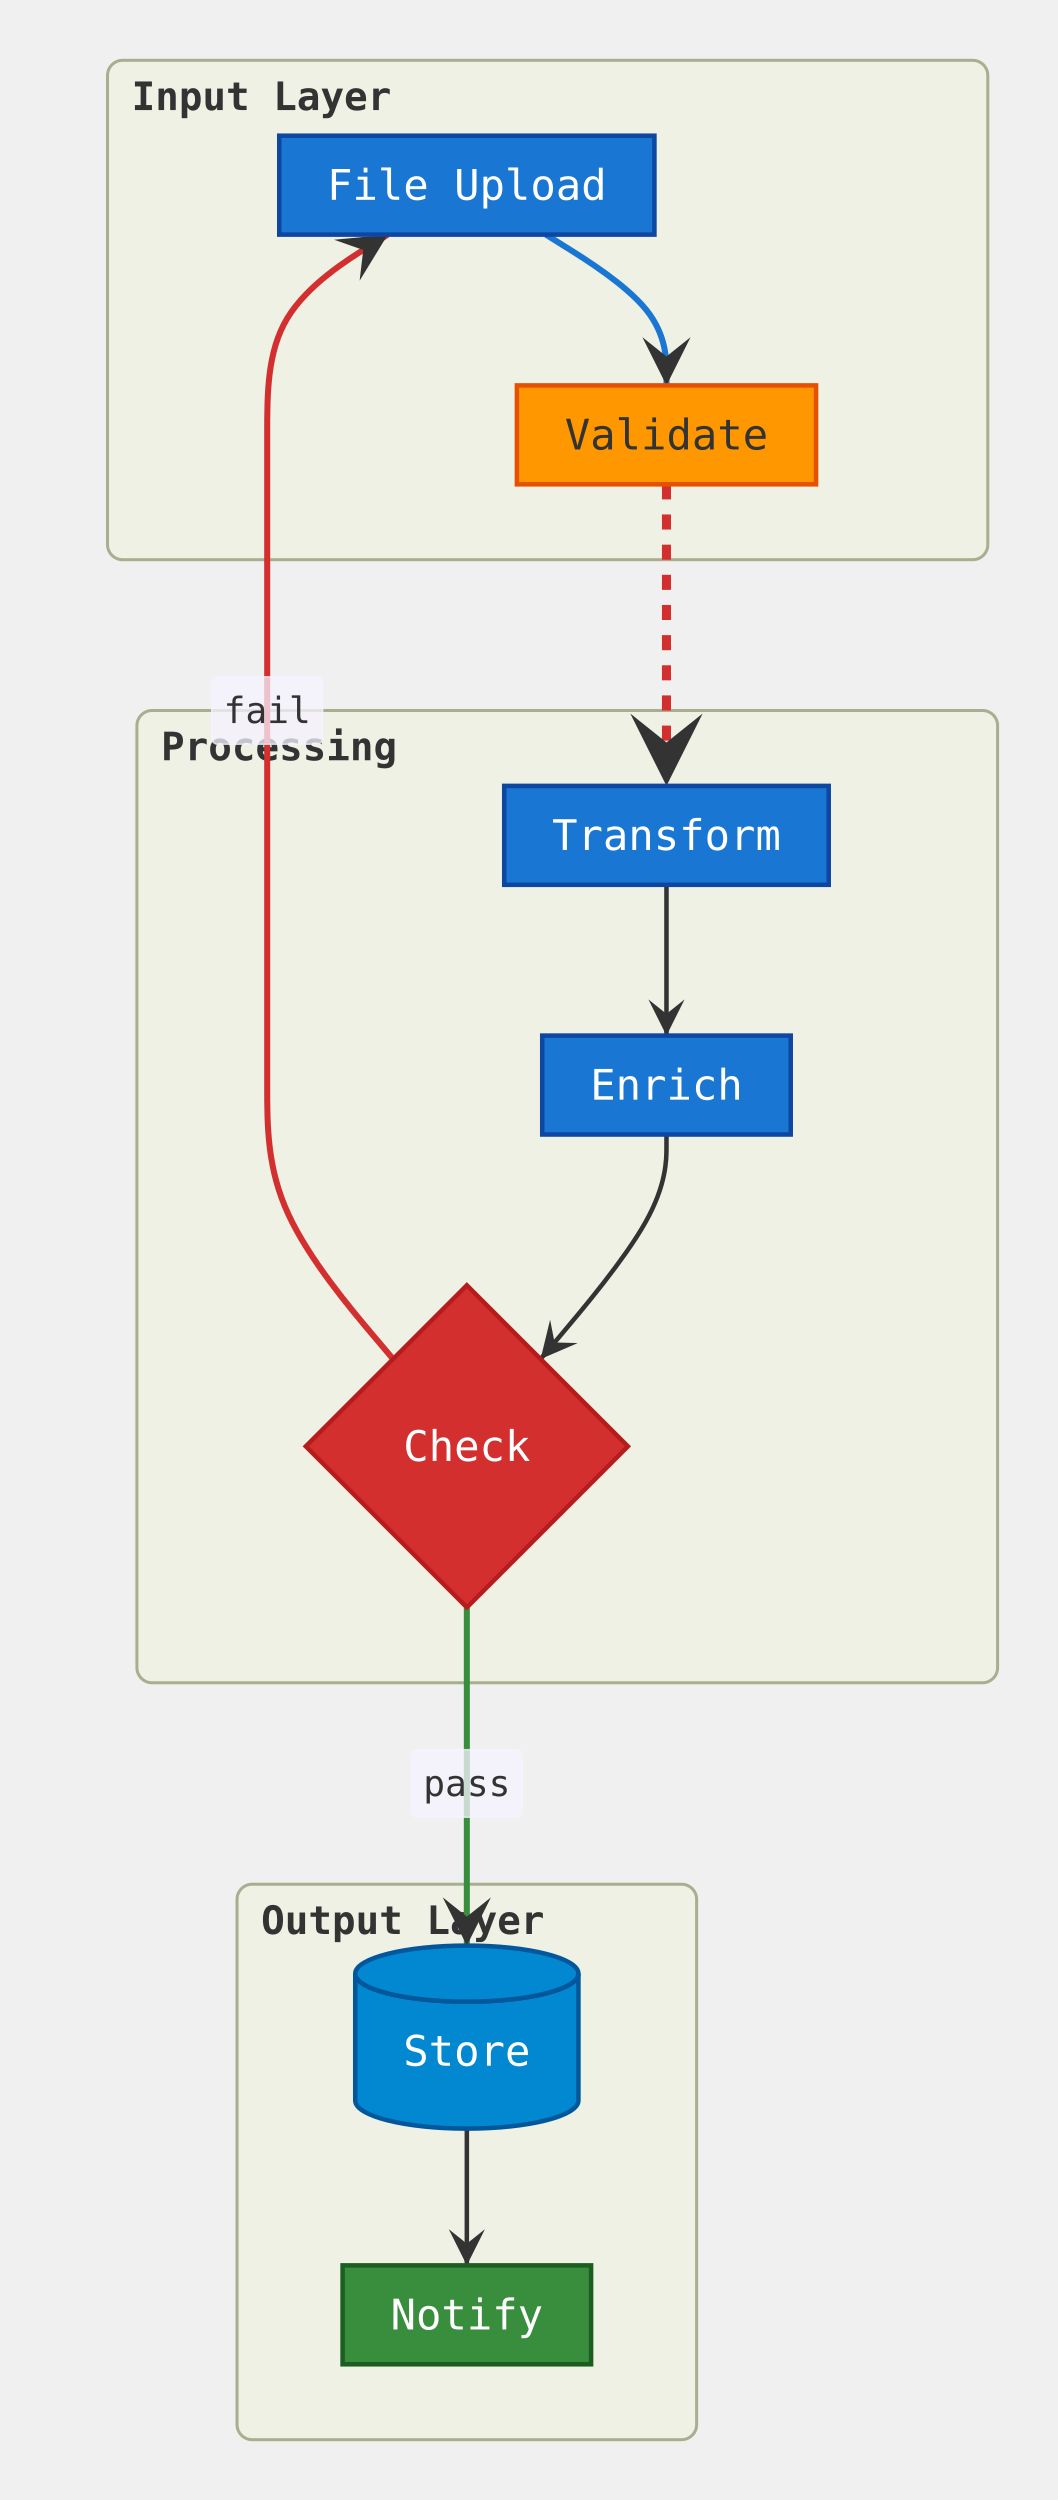
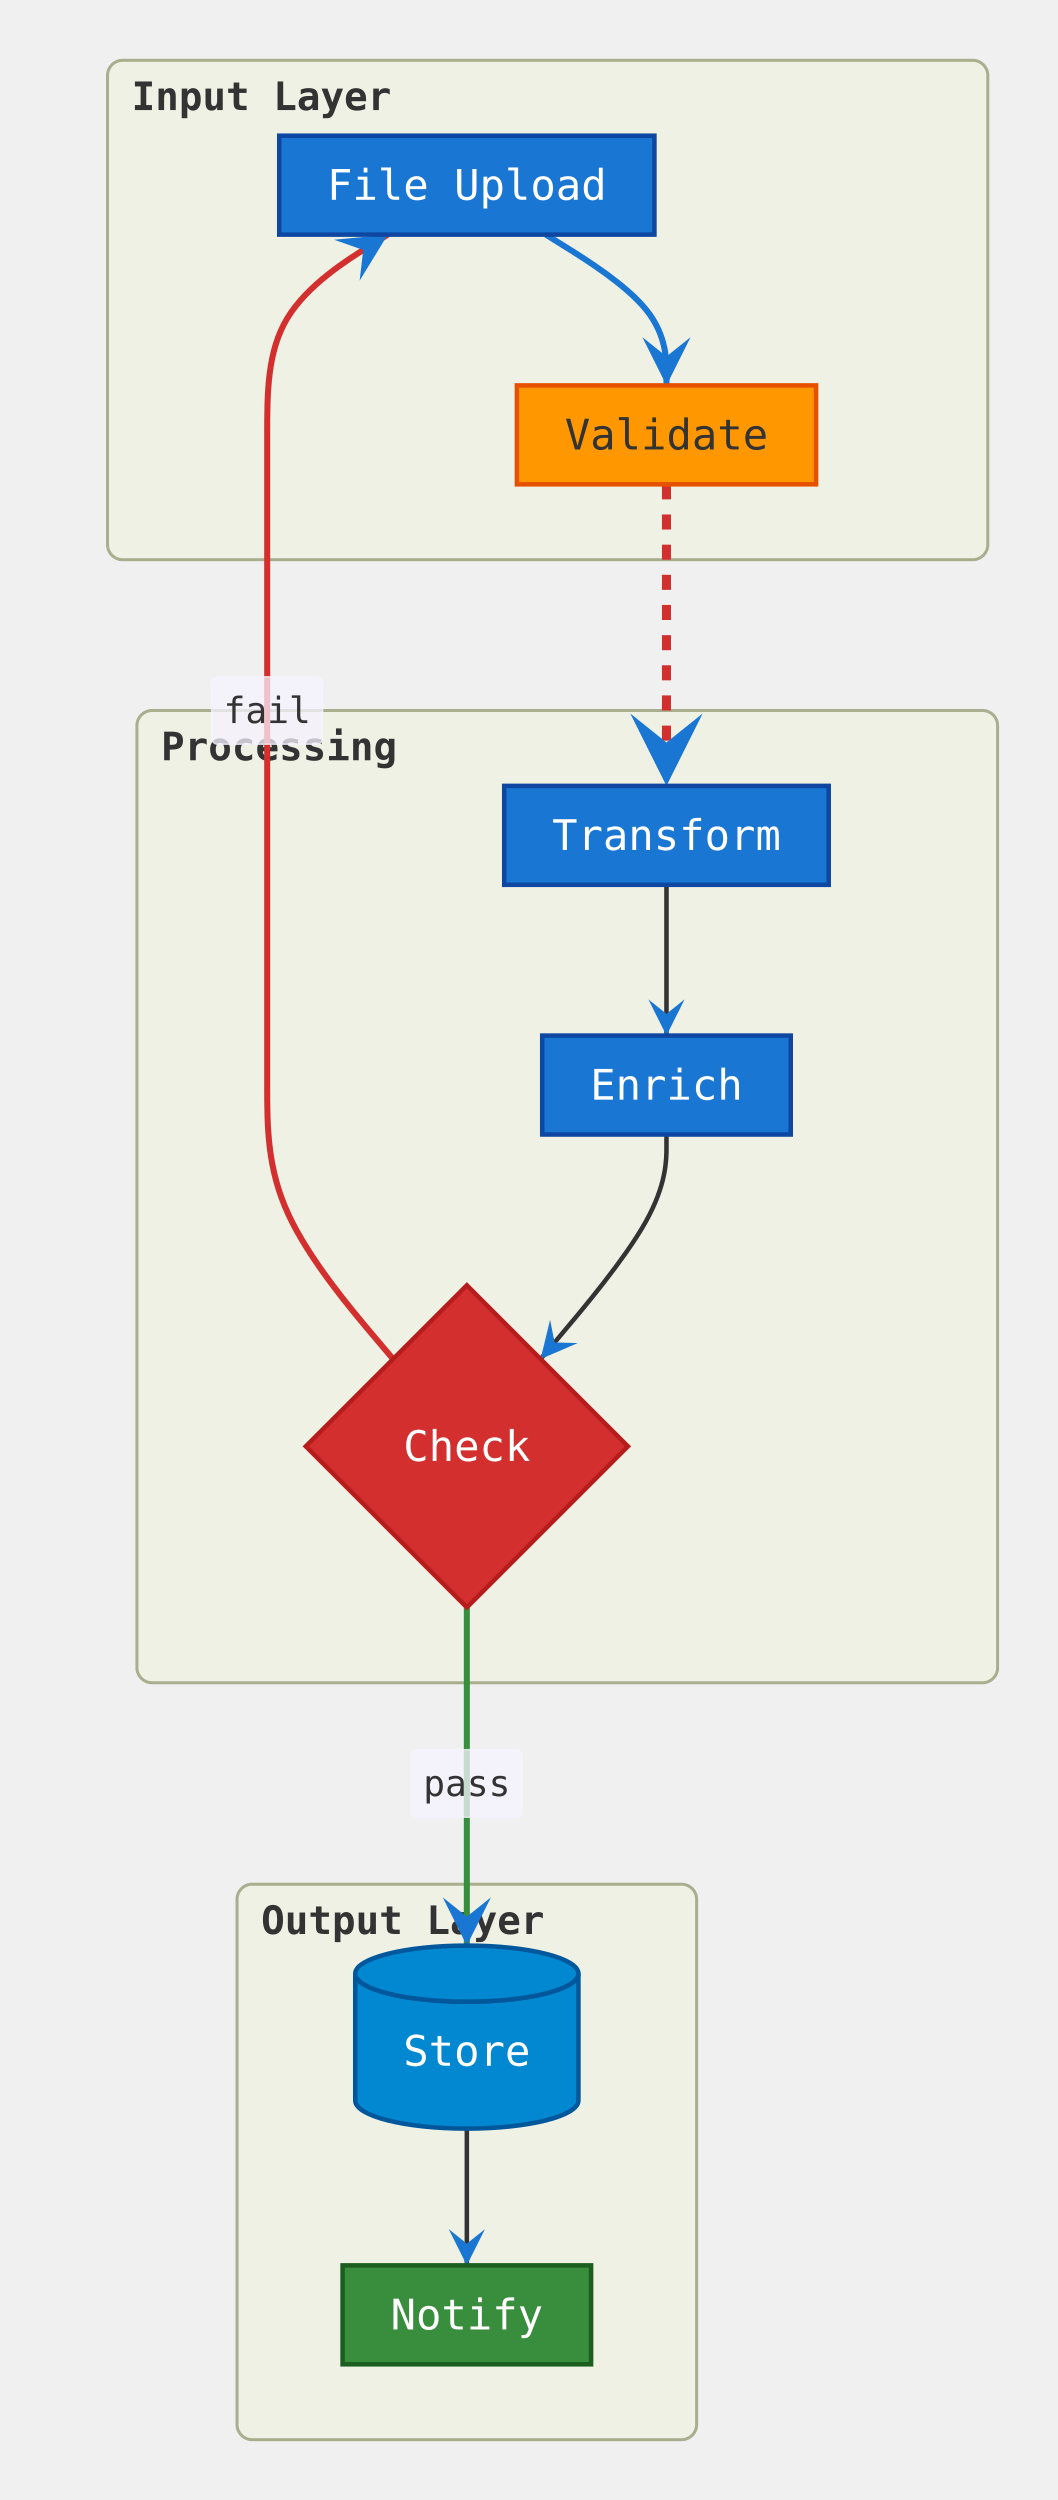
<svg xmlns="http://www.w3.org/2000/svg" viewBox="0 0 350.8 828.99" width="350.8" height="828.99">
  <defs>
    <marker id="arrow-point" viewBox="0 0 10 10" refX="10" refY="5" markerWidth="8" markerHeight="8" orient="auto-start-reverse">
-       <path d="M10 5 L0 10 L4 5 L0 0 Z" fill="#333333" />
+       <path d="M10 5 L0 10 L4 5 L0 0 Z" fill="#1976d2" />
    </marker>
  </defs>
  <g transform="translate(20, 20)">
    <rect x="15.65" y="0" width="291.9" height="165.6" rx="5" ry="5" fill="#ecf2dc99" stroke="#a8ae8e" stroke-width="1" />
    <text x="23.65" y="12" text-anchor="start" dominant-baseline="central" font-size="13px" font-family="'Intel One Mono', 'SF Mono', 'Cascadia Code', 'JetBrains Mono', 'Fira Code', 'Consolas', 'Menlo', monospace" fill="#333333" font-weight="bold">Input Layer</text>
    <rect x="25.4" y="215.6" width="285.4" height="322.4" rx="5" ry="5" fill="#ecf2dc99" stroke="#a8ae8e" stroke-width="1" />
    <text x="33.4" y="227.6" text-anchor="start" dominant-baseline="central" font-size="13px" font-family="'Intel One Mono', 'SF Mono', 'Cascadia Code', 'JetBrains Mono', 'Fira Code', 'Consolas', 'Menlo', monospace" fill="#333333" font-weight="bold">Processing</text>
    <rect x="58.6" y="604.8" width="152.4" height="184.19" rx="5" ry="5" fill="#ecf2dc99" stroke="#a8ae8e" stroke-width="1" />
    <text x="66.6" y="616.8" text-anchor="start" dominant-baseline="central" font-size="13px" font-family="'Intel One Mono', 'SF Mono', 'Cascadia Code', 'JetBrains Mono', 'Fira Code', 'Consolas', 'Menlo', monospace" fill="#333333" font-weight="bold">Output Layer</text>
    <path d="M161.02 57.8 L167.69 61.97 C174.35 66.13 187.67 74.47 194.34 82.8 C201 91.13 201 99.47 201 103.63 L201 107.8" fill="none" stroke="#1976d2" stroke-width="2" marker-end="url(#arrow-point)" />
    <path d="M201 273.4 L201 277.57 C201 281.73 201 290.07 201 298.4 C201 306.73 201 315.07 201 319.23 L201 323.4" fill="none" stroke="#333333" stroke-width="1.5" marker-end="url(#arrow-point)" />
    <path d="M201 356.2 L201 360.37 C201 364.53 201 372.87 194.04 385.27 C187.08 397.68 173.16 414.16 166.21 422.41 L159.25 430.65" fill="none" stroke="#333333" stroke-width="1.5" marker-end="url(#arrow-point)" />
    <path d="M134.8 685.84 L134.8 689.23 C134.8 692.63 134.8 699.41 134.8 706.97 C134.8 714.53 134.8 722.86 134.8 727.03 L134.8 731.19" fill="none" stroke="#333333" stroke-width="1.5" marker-end="url(#arrow-point)" />
    <path d="M201 140.6 L201 144.77 C201 148.93 201 157.27 201 165.6 C201 173.93 201 182.27 201 190.6 C201 198.93 201 207.27 201 215.6 C201 223.93 201 232.27 201 236.43 L201 240.6" fill="none" stroke="#d32f2f" stroke-width="3" stroke-dasharray="5" marker-end="url(#arrow-point)" />
    <path d="M134.8 513 L134.8 517.17 C134.8 521.33 134.8 529.67 134.8 539.4 C134.8 549.13 134.8 560.27 134.8 571.4 C134.8 582.53 134.8 593.67 134.8 602.63 C134.8 611.58 134.8 618.37 134.8 621.76 L134.8 625.15" fill="none" stroke="#388e3c" stroke-width="2" marker-end="url(#arrow-point)" />
    <rect x="116.4" y="560.2" width="36.8" height="22.4" rx="2" ry="2" fill="#f5f3ffbf" stroke="#f5f3ffbf" stroke-width="0.5" />
    <text x="134.8" y="571.4" text-anchor="middle" dominant-baseline="central" font-size="12px" font-family="'Intel One Mono', 'SF Mono', 'Cascadia Code', 'JetBrains Mono', 'Fira Code', 'Consolas', 'Menlo', monospace" fill="#333333">pass</text>
    <path d="M110.35 430.65 L103.39 422.41 C96.44 414.16 82.52 397.68 75.56 382.54 C68.6 367.4 68.6 353.6 68.6 339.8 C68.6 326 68.6 312.2 68.6 298.4 C68.6 284.6 68.6 270.8 68.6 257 C68.6 243.2 68.6 229.4 68.6 218.33 C68.6 207.27 68.6 198.93 68.6 190.6 C68.6 182.27 68.6 173.93 68.6 162.87 C68.6 151.8 68.6 138 68.6 124.2 C68.6 110.4 68.6 96.6 75.26 85.53 C81.93 74.47 95.25 66.13 101.91 61.97 L108.58 57.8" fill="none" stroke="#d32f2f" stroke-width="2" marker-end="url(#arrow-point)" />
    <rect x="50.2" y="204.4" width="36.8" height="22.4" rx="2" ry="2" fill="#f5f3ffbf" stroke="#f5f3ffbf" stroke-width="0.5" />
    <text x="68.6" y="215.6" text-anchor="middle" dominant-baseline="central" font-size="12px" font-family="'Intel One Mono', 'SF Mono', 'Cascadia Code', 'JetBrains Mono', 'Fira Code', 'Consolas', 'Menlo', monospace" fill="#333333">fail</text>
    <rect x="72.6" y="25" width="124.4" height="32.8" fill="#1976d2" stroke="#0d47a1" stroke-width="1.5" />
    <text x="134.8" y="41.4" text-anchor="middle" dominant-baseline="central" font-size="14px" font-family="'Intel One Mono', 'SF Mono', 'Cascadia Code', 'JetBrains Mono', 'Fira Code', 'Consolas', 'Menlo', monospace" fill="#ffffff">File Upload</text>
    <rect x="151.4" y="107.8" width="99.2" height="32.8" fill="#ff9800" stroke="#e65100" stroke-width="1.5" />
    <text x="201" y="124.2" text-anchor="middle" dominant-baseline="central" font-size="14px" font-family="'Intel One Mono', 'SF Mono', 'Cascadia Code', 'JetBrains Mono', 'Fira Code', 'Consolas', 'Menlo', monospace" fill="#333333">Validate</text>
    <rect x="147.2" y="240.6" width="107.6" height="32.8" fill="#1976d2" stroke="#0d47a1" stroke-width="1.5" />
    <text x="201" y="257" text-anchor="middle" dominant-baseline="central" font-size="14px" font-family="'Intel One Mono', 'SF Mono', 'Cascadia Code', 'JetBrains Mono', 'Fira Code', 'Consolas', 'Menlo', monospace" fill="#ffffff">Transform</text>
    <rect x="159.8" y="323.4" width="82.4" height="32.8" fill="#1976d2" stroke="#0d47a1" stroke-width="1.5" />
    <text x="201" y="339.8" text-anchor="middle" dominant-baseline="central" font-size="14px" font-family="'Intel One Mono', 'SF Mono', 'Cascadia Code', 'JetBrains Mono', 'Fira Code', 'Consolas', 'Menlo', monospace" fill="#ffffff">Enrich</text>
    <polygon points="134.8,406.2 188.2,459.6 134.8,513 81.4,459.6" fill="#d32f2f" stroke="#b71c1c" stroke-width="1.5" />
    <text x="134.8" y="459.6" text-anchor="middle" dominant-baseline="central" font-size="14px" font-family="'Intel One Mono', 'SF Mono', 'Cascadia Code', 'JetBrains Mono', 'Fira Code', 'Consolas', 'Menlo', monospace" fill="#ffffff">Check</text>
    <path d="M97.8 634.45 L97.8 676.54 A37 9.3 0 0 0 171.8 676.54 L171.8 634.45 A37 9.3 0 0 1 97.8 634.45" fill="#0288d1" stroke="#01579b" stroke-width="1.5" />
    <path d="M97.8 634.45 A37 9.3 0 0 1 171.8 634.45 A37 9.3 0 0 1 97.8 634.45" fill="#0288d1" stroke="#01579b" stroke-width="1.5" />
    <text x="134.8" y="660.14" text-anchor="middle" dominant-baseline="central" font-size="14px" font-family="'Intel One Mono', 'SF Mono', 'Cascadia Code', 'JetBrains Mono', 'Fira Code', 'Consolas', 'Menlo', monospace" fill="#ffffff">Store</text>
    <rect x="93.6" y="731.19" width="82.4" height="32.8" fill="#388e3c" stroke="#1b5e20" stroke-width="1.5" />
    <text x="134.8" y="747.59" text-anchor="middle" dominant-baseline="central" font-size="14px" font-family="'Intel One Mono', 'SF Mono', 'Cascadia Code', 'JetBrains Mono', 'Fira Code', 'Consolas', 'Menlo', monospace" fill="#ffffff">Notify</text>
  </g>
</svg>
